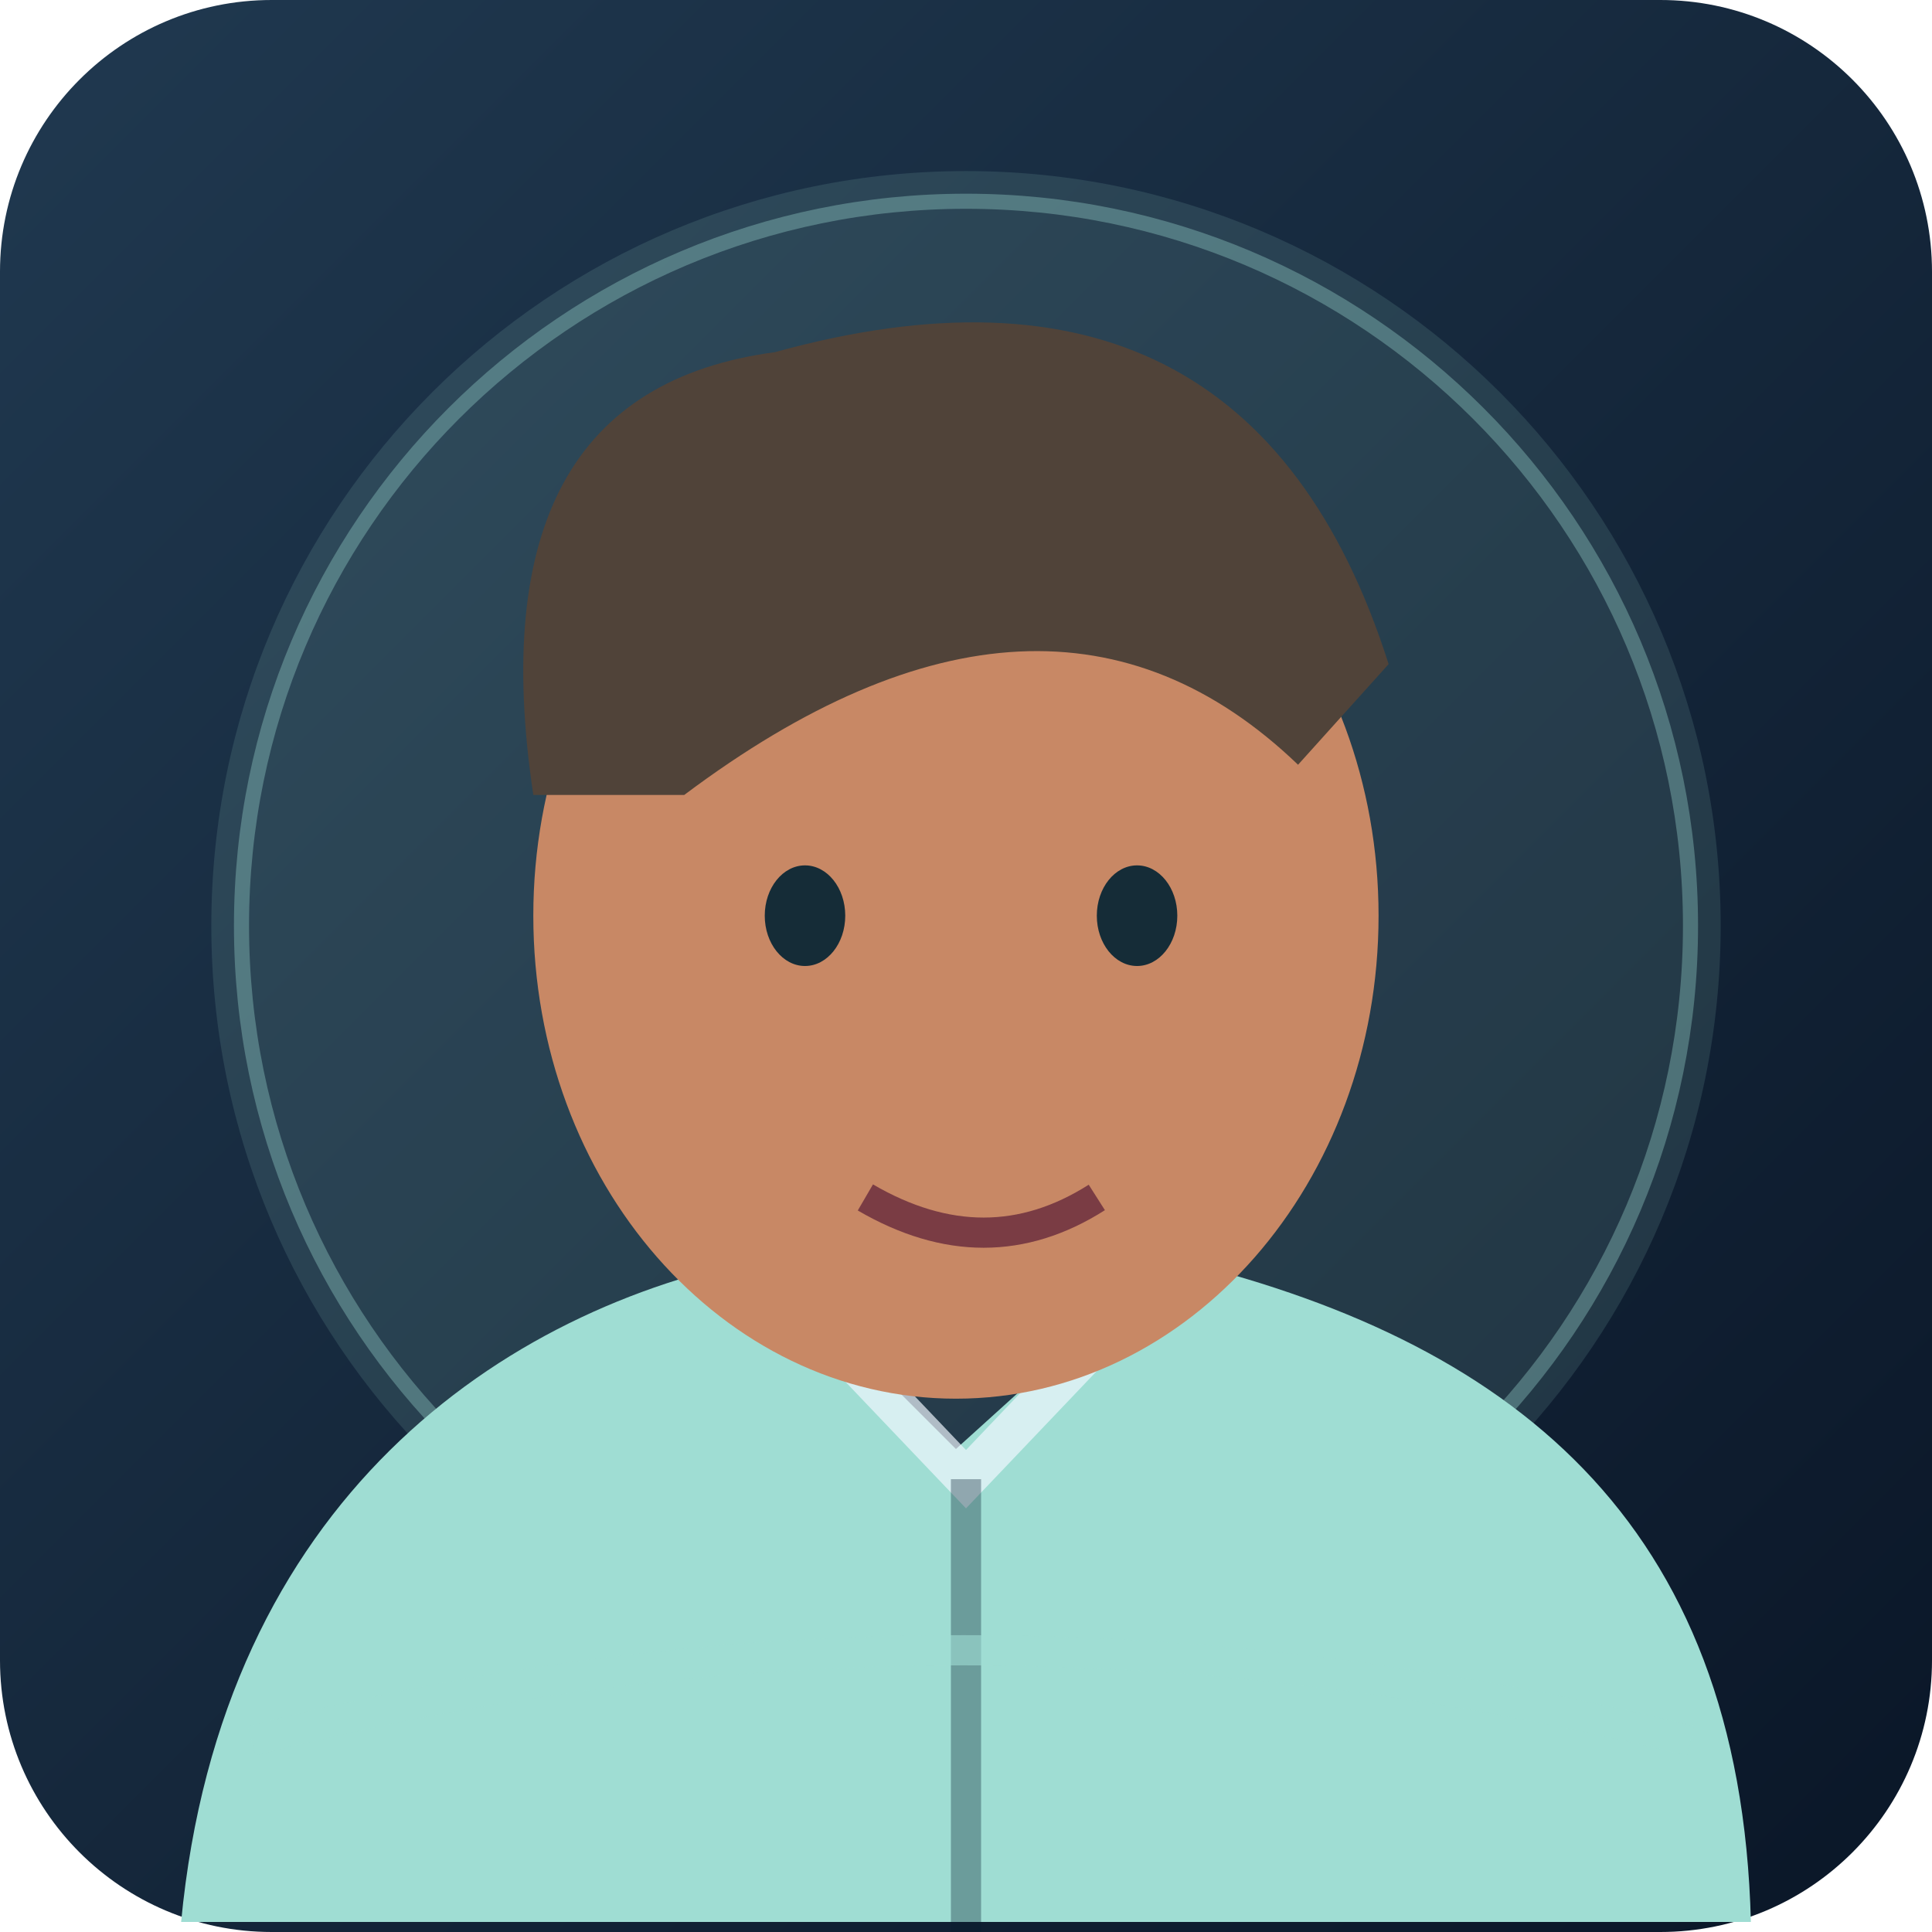
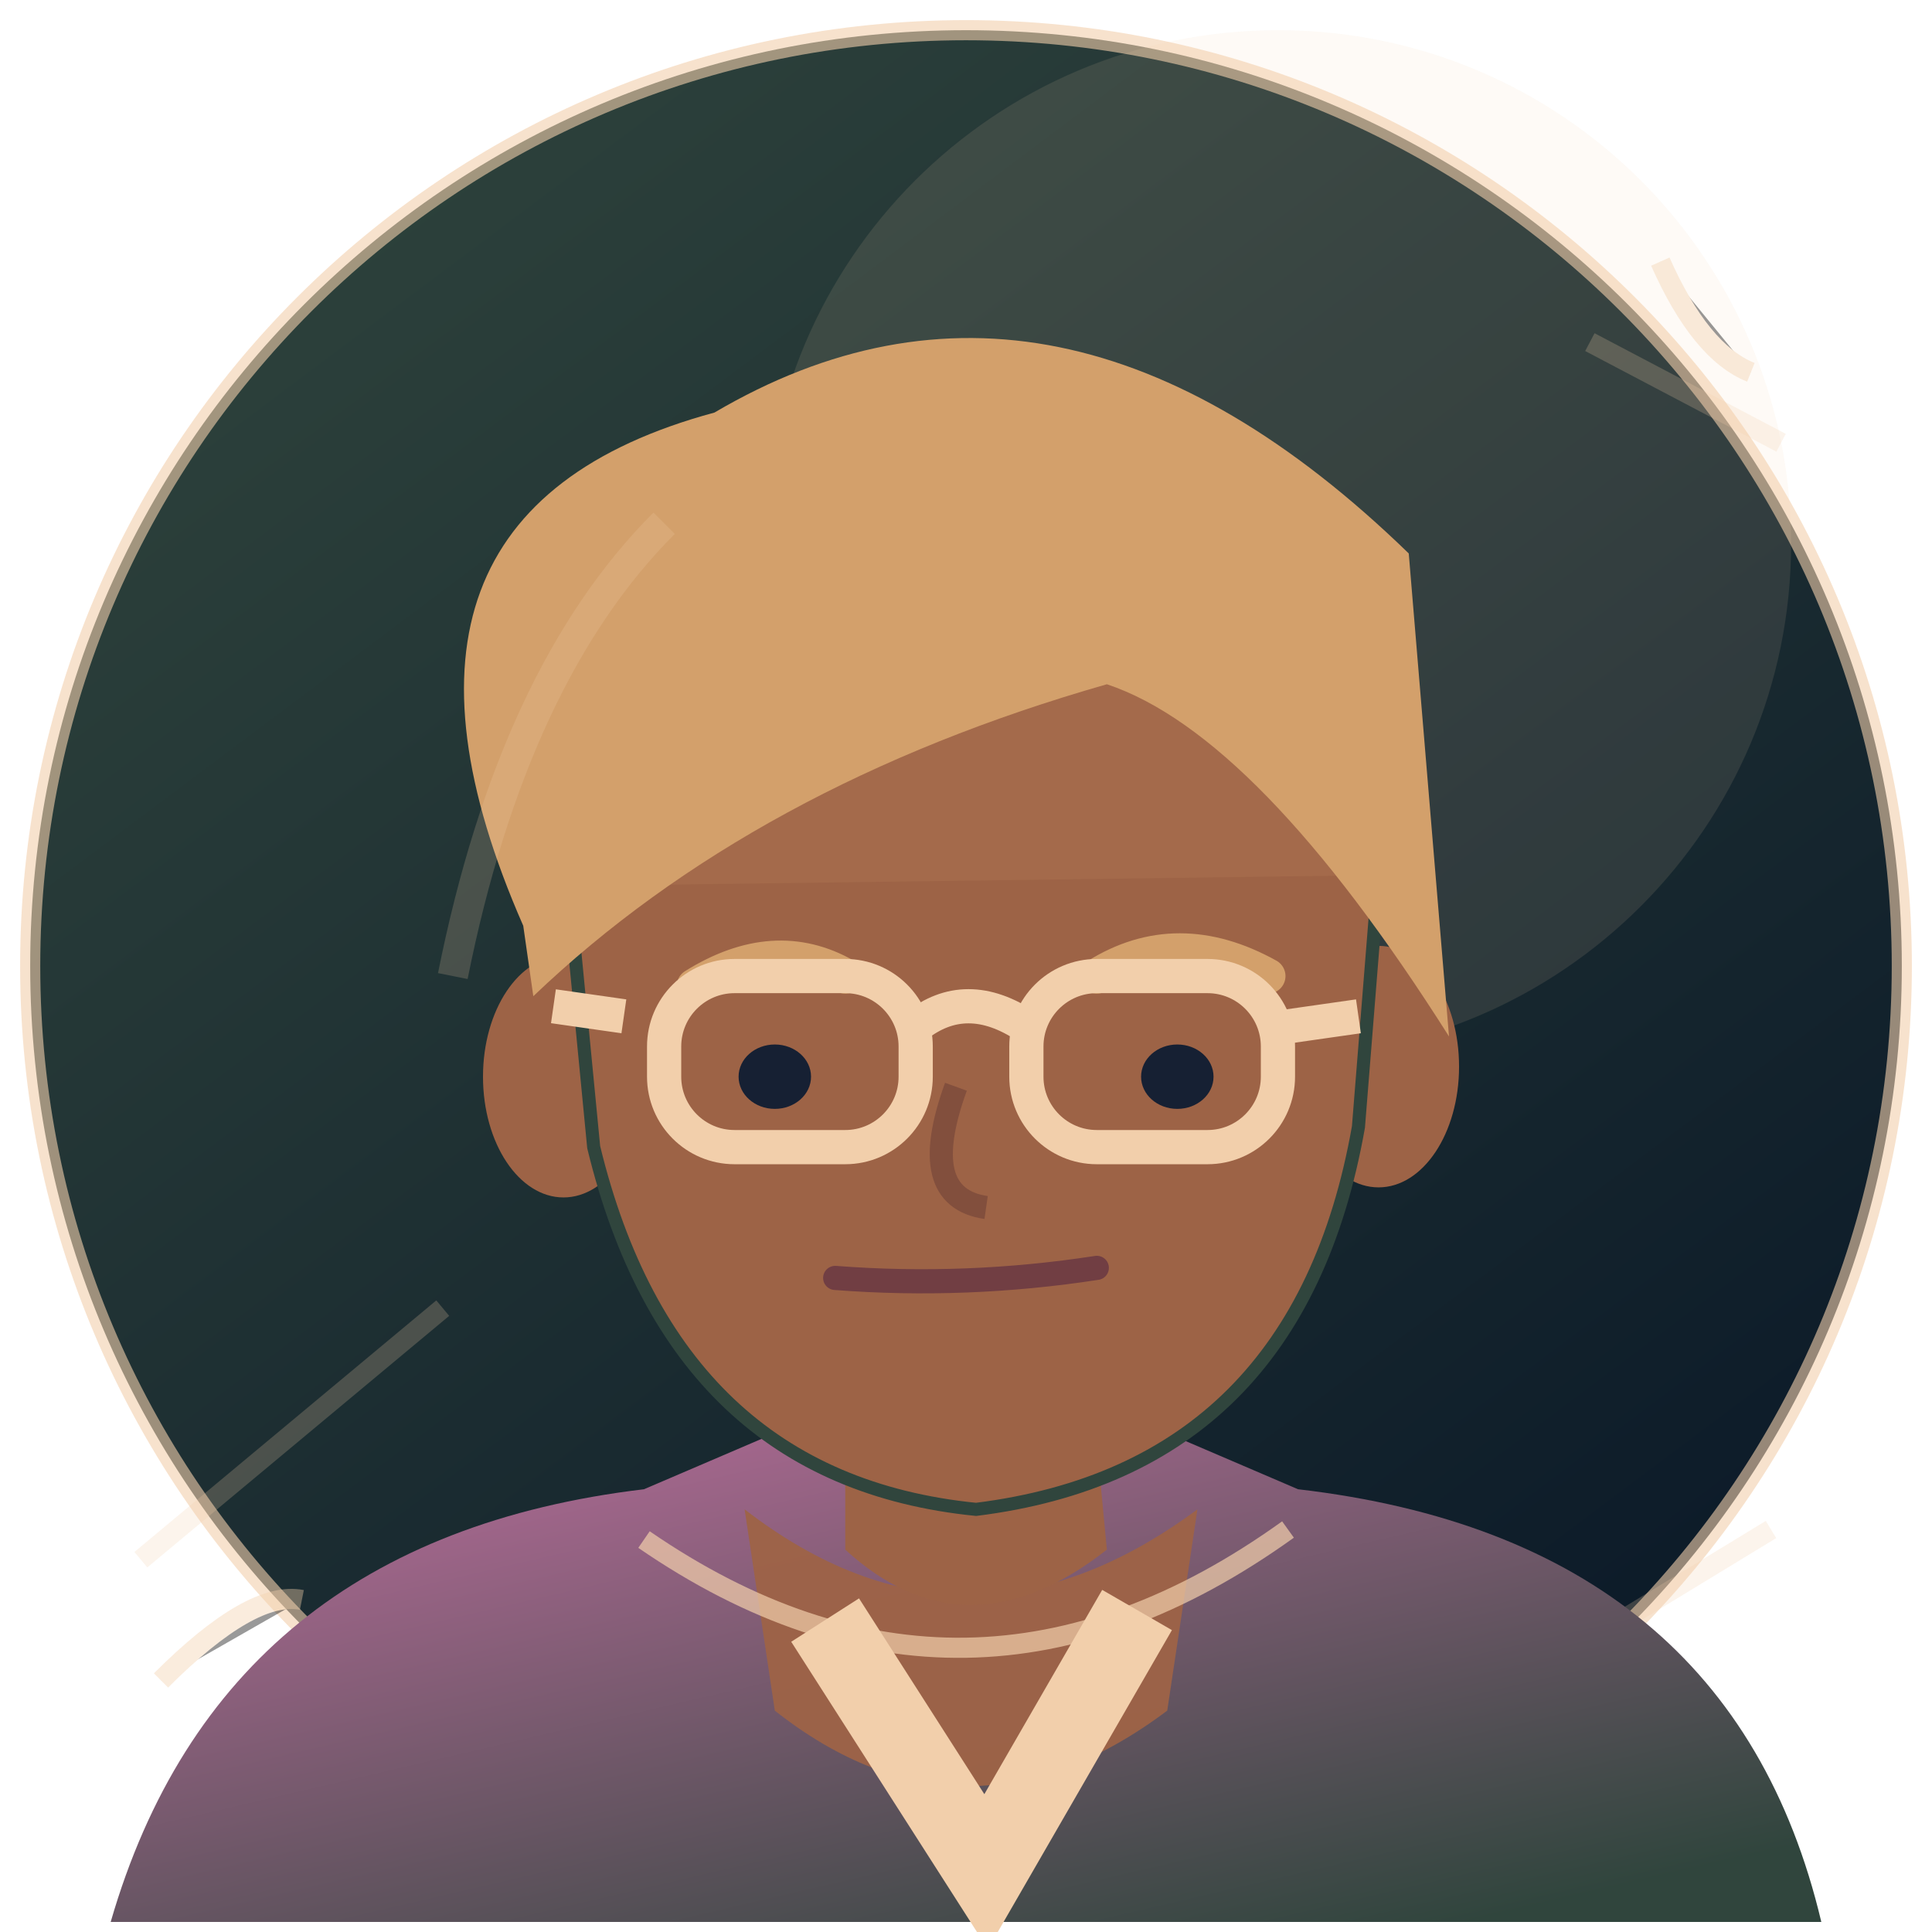
- <svg xmlns="http://www.w3.org/2000/svg" viewBox="0 0 192 192" role="img" aria-label="Illustrated avatar Atlas">
+ <svg xmlns="http://www.w3.org/2000/svg" viewBox="0 0 192 192" role="img" aria-labelledby="title">
  <defs>
-     <linearGradient id="bg" x2="1" y2="1">
-       <stop stop-color="#203950" />
-       <stop offset="1" stop-color="#0a1627" />
+     <linearGradient id="bg" x1=".1" y1="0" x2=".85" y2="1">
+       <stop stop-color="#30453d" />
+       <stop offset="1" stop-color="#091727" />
+     </linearGradient>
+     <linearGradient id="jacket" x1="0" y1="0" x2=".8" y2="1">
+       <stop stop-color="#bd6e9e" />
+       <stop offset="1" stop-color="#30453d" />
    </linearGradient>
  </defs>
-   <rect width="192" height="192" rx="27" fill="url(#bg)" />
-   <circle cx="96" cy="92" r="75" fill="#9fddd3" opacity=".13" />
-   <circle cx="96" cy="92" r="72" fill="none" stroke="#9fddd3" stroke-width="1.5" opacity=".35" />
-   <path d="M18 191C22 149 50 130 76 125L95 144 116 125C150 133 173 151 174 191Z" fill="#9fddd3" />
-   <path d="M76 126l20 21 20-21" fill="none" stroke="#f1f8ff" stroke-width="4" opacity=".68" />
-   <path d="M96 147v45" stroke="#071e30" stroke-width="3" opacity=".34" />
-   <ellipse cx="95" cy="91" rx="42" ry="48" fill="#c88865" />
-   <path d="M53 79Q47 39 77 35Q124 22 138 66L129 76Q104 52 68 79Z" fill="#504339" />
-   <ellipse cx="80" cy="91" rx="4" ry="5" fill="#152c37" />
-   <ellipse cx="113" cy="91" rx="4" ry="5" fill="#152c37" />
-   <path d="M86 119q12 7 23 0" stroke="#7a3c44" stroke-width="3" fill="none" />
-   <path d="M25 173q70-18 143 0" fill="none" stroke="#9fddd3" stroke-width="3" opacity=".6" />
+   <circle cx="96" cy="96" r="93" fill="url(#bg)" stroke="#f2cfab" stroke-opacity=".6" stroke-width="2" />
+   <circle cx="127" cy="54" r="51" fill="#f2cfab" opacity=".11" />
+   <path d="M14 155L44 130M158 34L177 44M153 166L176 152" stroke="#f2cfab" stroke-opacity=".22" stroke-width="2" fill="none" />
+   <path d="M11 191Q22 153 64 148L78 142Q97 154 115 142L129 148Q172 153 181 191Z" fill="url(#jacket)" />
+   <path d="M74 150Q96 167 119 150L116 170Q96 185 77 170Z" fill="#9d6346" opacity=".95" />
+   <path d="M84 133L84 154Q96 165 110 154L108 133" fill="#9d6346" />
+   <ellipse cx="56" cy="107" rx="8" ry="12" fill="#9d6346" />
+   <ellipse cx="137" cy="106" rx="8" ry="12" fill="#9d6346" />
+   <path d="M56 83Q57 51 97 47Q139 52 137 87L135 112Q129 146 97 150Q67 147 59 114Z" fill="#9d6346" stroke="#30453d" stroke-width="1.3" />
+   <path d="M60 88Q63 60 97 57Q128 59 135 87" fill="#d3a06b" opacity=".12" />
+   <path d="M52 92Q34 51 71 41Q105 21 140 55L144 103Q125 73 110 68Q75 78 53 99Z" fill="#d3a06b" />
+   <path d="M45 97Q51 67 66 52" fill="none" stroke="#f2cfab" stroke-width="3" opacity=".19" />
+   <path d="M69 98Q77 93 84 97M109 97Q117 92 126 97" stroke="#d3a06b" stroke-width="3.5" fill="none" stroke-linecap="round" />
+   <ellipse cx="77" cy="107" rx="3.6" ry="3.2" fill="#162033" />
+   <ellipse cx="117" cy="107" rx="3.6" ry="3.2" fill="#162033" />
+   <path d="M95 108Q91 119 98 120" stroke="#6c3f35" stroke-opacity=".55" stroke-width="2.3" fill="none" />
+   <path d="M83 127Q96 128 109 126" fill="none" stroke="#713e43" stroke-width="2.4" stroke-linecap="round" />
+   <path d="M64 153Q96 175 128 152" stroke="#f2cfab" stroke-width="2" opacity=".7" fill="none" />
+   <path d="M82 161L98 186L113 160" stroke="#f2cfab" stroke-width="8" fill="none" />
+   <g fill="none" stroke="#f2cfab" stroke-width="3.4">
+     <rect x="66" y="97" width="25" height="17" rx="7" />
+     <rect x="102" y="97" width="25" height="17" rx="7" />
+     <path d="M91 102Q96 98 102 102M62 101L55 100M128 102L135 101" />
+   </g>
+   <path d="M16 167Q25 158 30 159M165 26Q169 35 174 37" stroke="#f2cfab" stroke-width="2" opacity=".4" />
</svg>
